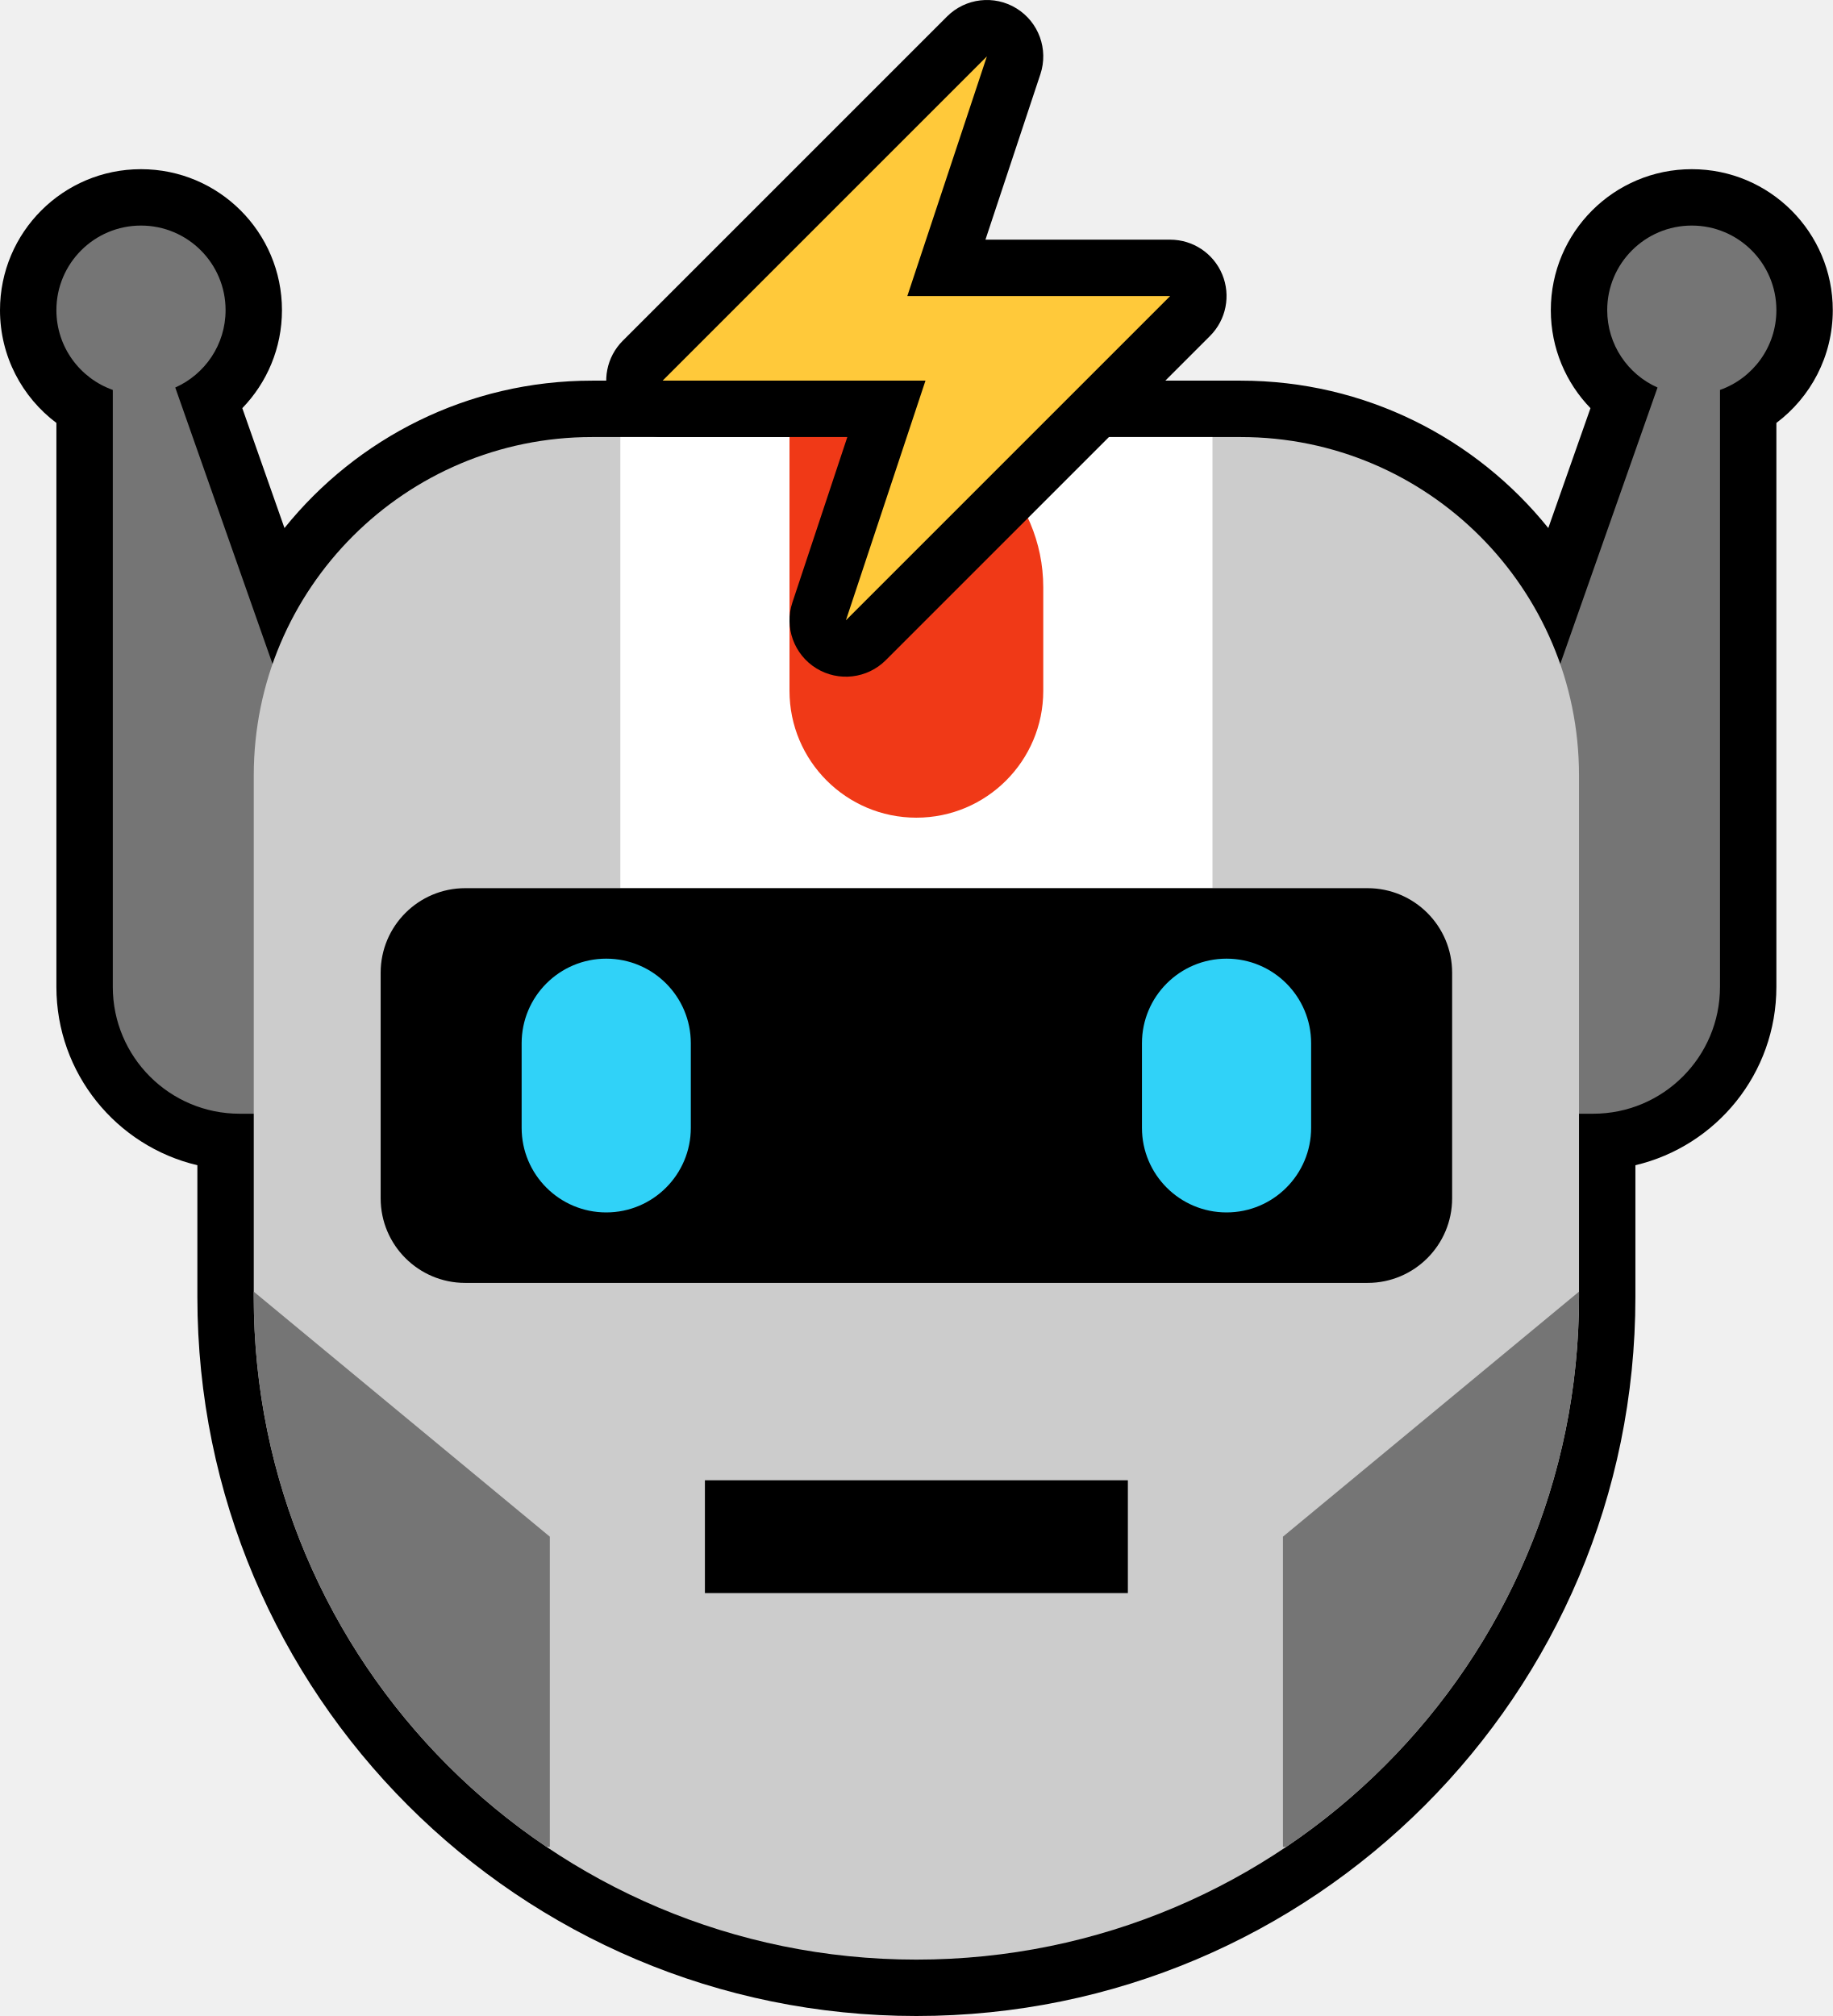
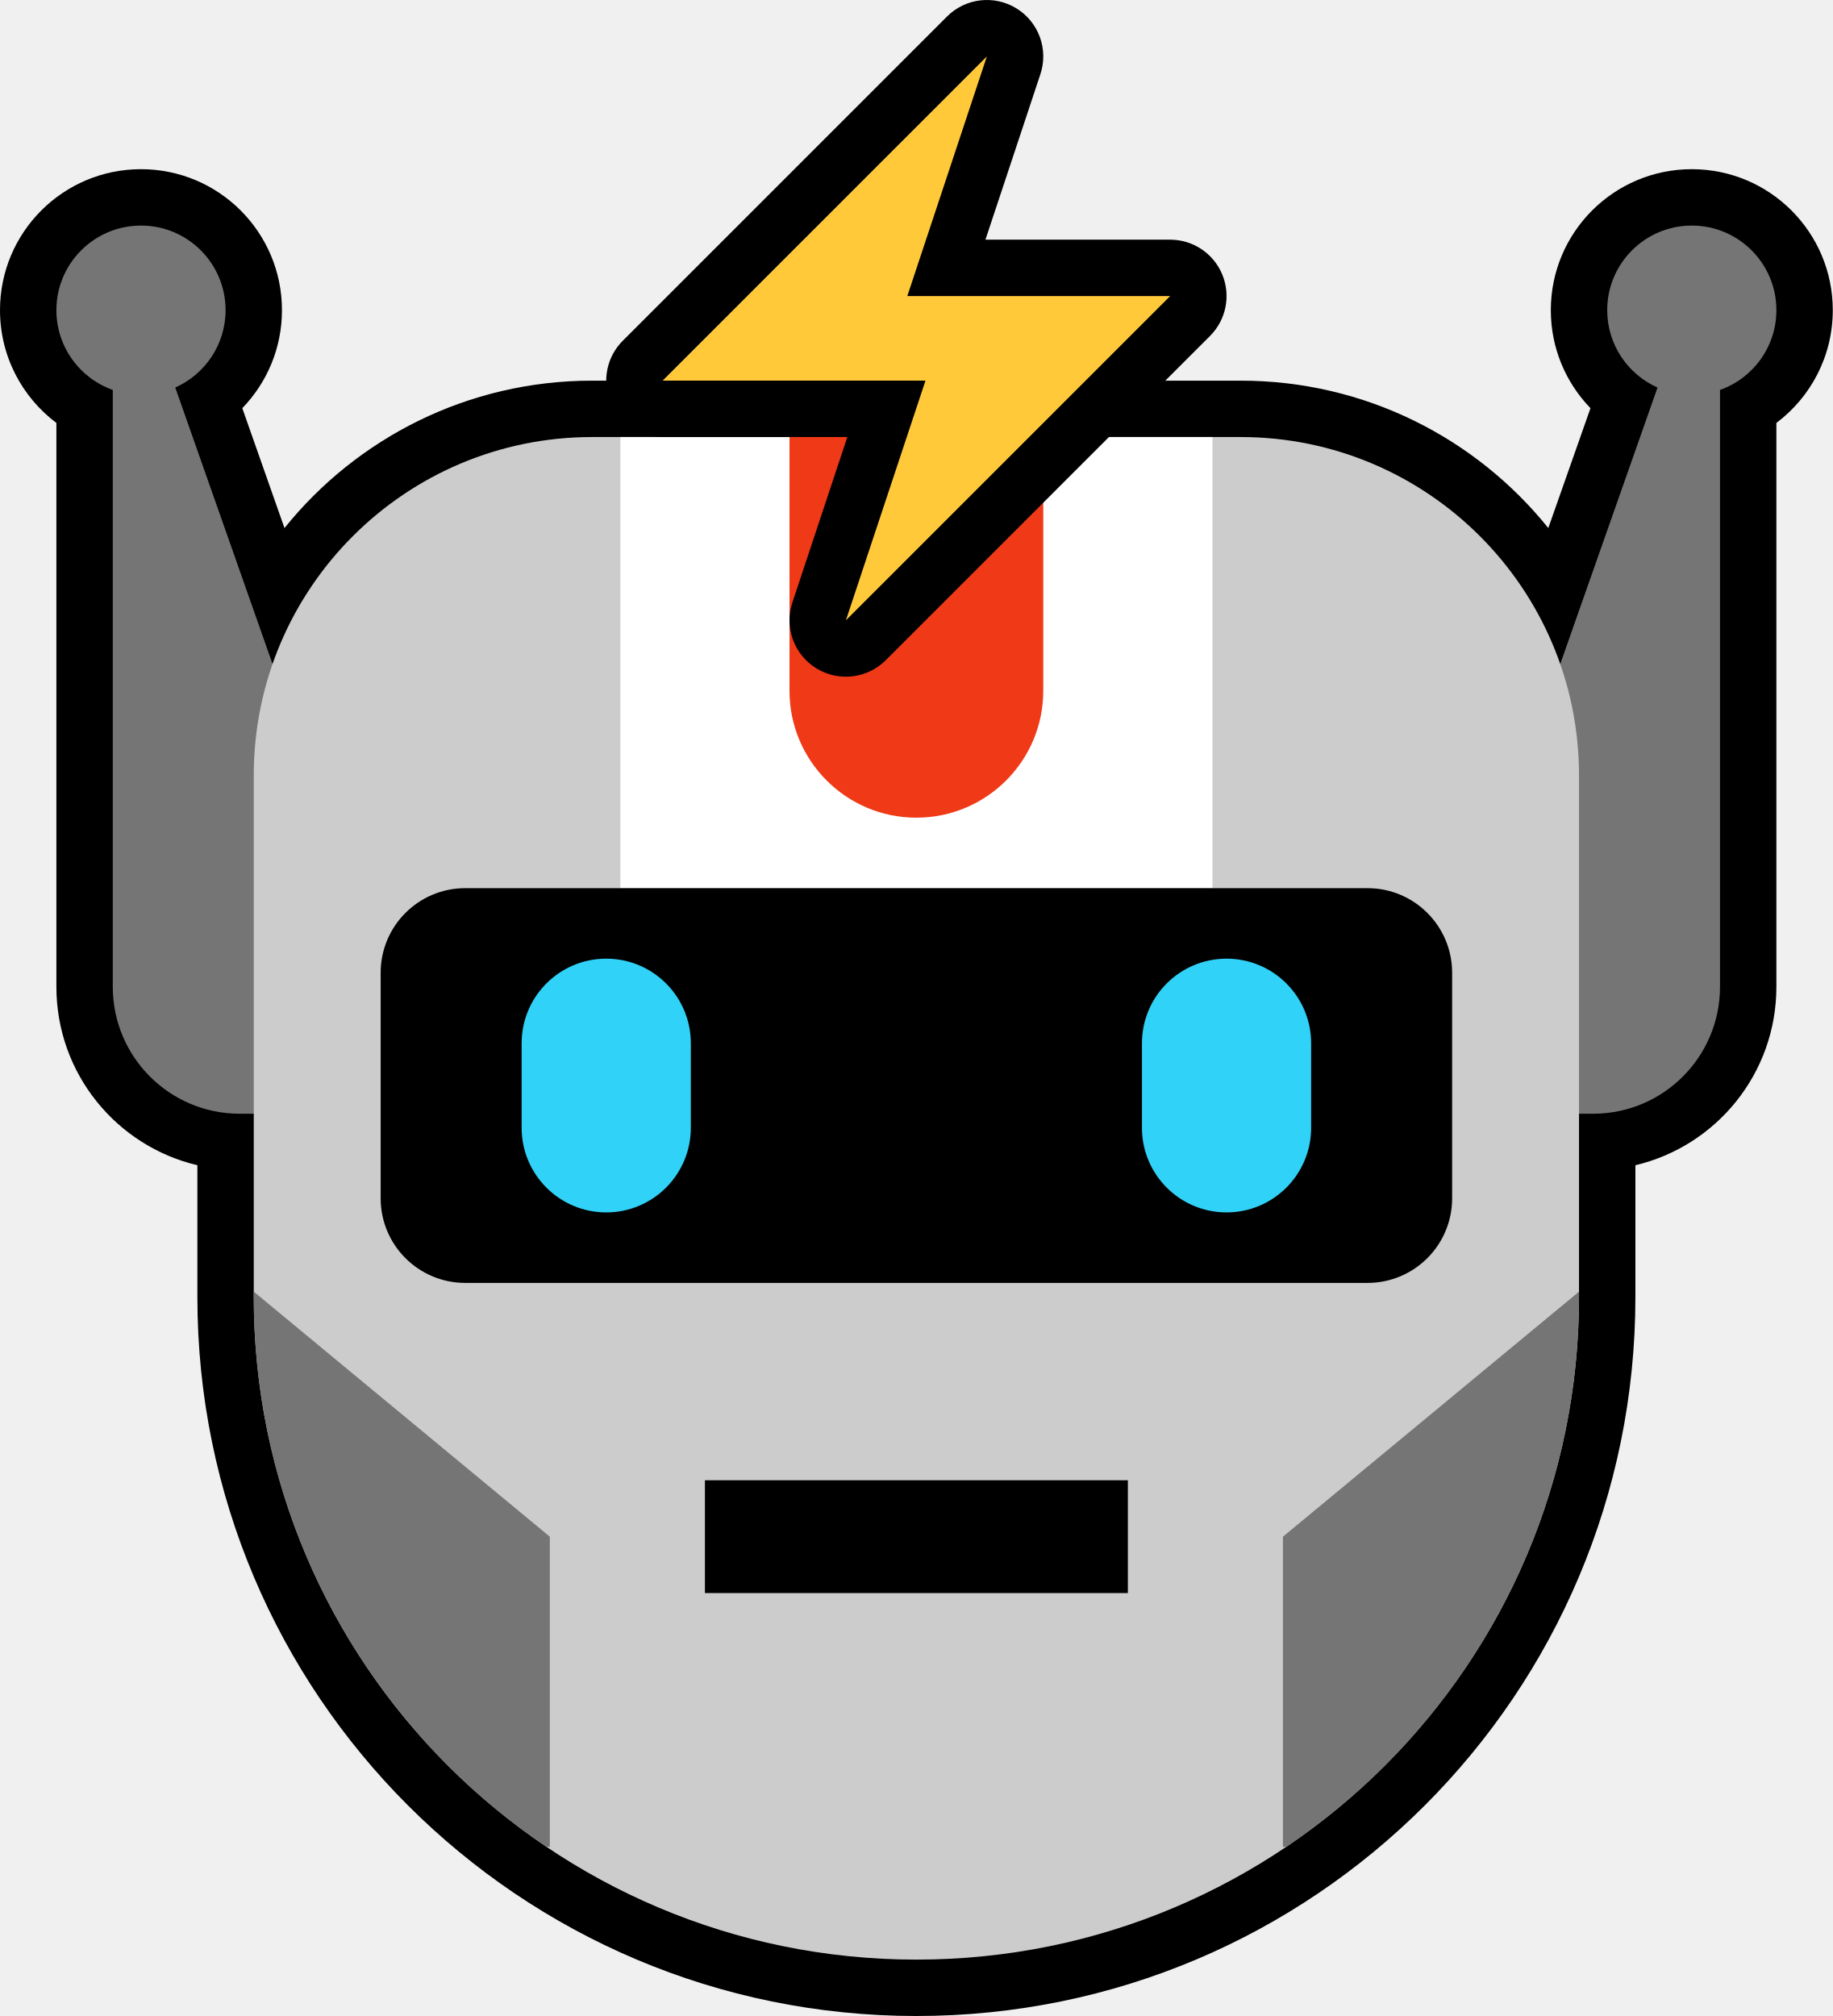
<svg xmlns="http://www.w3.org/2000/svg" width="480" height="528" viewBox="0 0 480 528" fill="none">
-   <path d="M73.846 81.231C73.846 60.839 57.315 44.308 36.923 44.308C16.531 44.308 0 60.839 0 81.231C0 93.324 5.809 104.039 14.769 110.768V258.462C14.769 281.159 30.523 300.177 51.692 305.177V339.693C51.692 443.692 136 528 240 528C343.999 528 428.307 443.692 428.307 339.693V305.177C449.477 300.177 465.23 281.159 465.23 258.462V110.768C474.191 104.039 480 93.324 480 81.231C480 60.839 463.469 44.308 443.077 44.308C422.685 44.308 406.154 60.839 406.154 81.231C406.154 91.218 410.118 100.265 416.541 106.902L405.495 138.296C386.552 114.763 357.507 99.693 324.923 99.693H155.077C122.492 99.693 93.448 114.763 74.504 138.296L63.458 106.902C69.882 100.265 73.846 91.218 73.846 81.231Z" fill="black" />
-   <path d="M420.924 81.231C420.924 68.996 430.842 59.077 443.077 59.077C455.313 59.077 465.231 68.996 465.231 81.231C465.231 90.877 459.066 99.083 450.462 102.124V258.462C450.462 276.814 435.584 291.692 417.231 291.692H406.154V180.923L434.102 101.492C426.339 98.047 420.924 90.272 420.924 81.231Z" fill="#757575" />
-   <path d="M59.079 81.231C59.079 68.996 49.16 59.077 36.925 59.077C24.69 59.077 14.771 68.996 14.771 81.231C14.771 90.877 20.936 99.083 29.541 102.124V258.462C29.541 276.814 44.419 291.692 62.772 291.692H73.848V180.923L45.9 101.492C53.664 98.047 59.079 90.272 59.079 81.231Z" fill="#757575" />
-   <path d="M66.46 203.077C66.46 154.136 106.134 114.462 155.075 114.462H324.921C373.862 114.462 413.537 154.136 413.537 203.077V339.693C413.537 435.535 335.841 513.231 239.998 513.231C144.156 513.231 66.46 435.535 66.46 339.692V203.077Z" fill="#CCCCCC" />
+   <path d="M73.846 81.232C73.846 60.84 57.315 44.309 36.923 44.309C16.531 44.309 0 60.84 0 81.232C0 93.325 5.809 104.04 14.769 110.769V258.463C14.769 281.16 30.523 300.178 51.692 305.178V339.694C51.692 443.693 136 528.001 240 528.001C343.999 528.001 428.307 443.693 428.307 339.694V305.178C449.477 300.178 465.23 281.16 465.23 258.463V110.769C474.191 104.04 480 93.325 480 81.232C480 60.84 463.469 44.309 443.077 44.309C422.685 44.309 406.154 60.84 406.154 81.232C406.154 91.219 410.118 100.266 416.541 106.903L405.495 138.297C386.552 114.764 357.507 99.694 324.923 99.694H155.077C122.492 99.694 93.448 114.764 74.504 138.297L63.458 106.903C69.882 100.266 73.846 91.219 73.846 81.232Z" fill="black" />
+   <path d="M420.924 81.231C420.924 68.996 430.842 59.078 443.077 59.078C455.313 59.078 465.231 68.996 465.231 81.231C465.231 90.877 459.066 99.084 450.462 102.125V258.462C450.462 276.815 435.584 291.693 417.231 291.693H406.154V180.924L434.102 101.492C426.339 98.048 420.924 90.272 420.924 81.231Z" fill="#757575" />
+   <path d="M59.079 81.231C59.079 68.996 49.16 59.078 36.925 59.078C24.69 59.078 14.771 68.996 14.771 81.231C14.771 90.877 20.936 99.084 29.541 102.125V258.462C29.541 276.815 44.419 291.693 62.772 291.693H73.848V180.924L45.9 101.492C53.664 98.048 59.079 90.272 59.079 81.231Z" fill="#757575" />
+   <path d="M66.46 203.078C66.46 154.137 106.134 114.462 155.075 114.462H324.921C373.862 114.462 413.537 154.137 413.537 203.078V339.693C413.537 435.536 335.841 513.231 239.998 513.231C144.156 513.231 66.46 435.536 66.46 339.693V203.078Z" fill="#CCCCCC" />
  <path d="M162.464 114.462H317.541V232.616H162.464V114.462Z" fill="white" />
-   <path d="M206.767 110.77H230.151C253.942 110.77 273.228 130.056 273.228 153.846V180.923C273.228 199.276 258.35 214.154 239.997 214.154C221.645 214.154 206.767 199.276 206.767 180.923V110.77Z" fill="#F03917" />
+   <path d="M206.767 110.769H273.228V180.923C273.228 199.276 258.35 214.154 239.997 214.154C221.645 214.154 206.767 199.276 206.767 180.923V110.769Z" fill="#F03917" />
  <path d="M184.615 387.692H295.384V417.231H184.615V387.692Z" fill="black" />
-   <path d="M99.693 254.77C99.693 242.534 109.612 232.616 121.847 232.616H358.155C370.39 232.616 380.309 242.534 380.309 254.77V313.846C380.309 326.082 370.39 336 358.155 336H121.847C109.612 336 99.693 326.082 99.693 313.846V254.77Z" fill="black" />
-   <path d="M136.616 273.231C136.616 260.996 146.535 251.077 158.77 251.077C171.005 251.077 180.924 260.996 180.924 273.231V295.385C180.924 307.62 171.005 317.539 158.77 317.539C146.535 317.539 136.616 307.62 136.616 295.385V273.231Z" fill="#30D2F8" />
-   <path d="M299.074 273.231C299.074 260.996 308.993 251.077 321.228 251.077C333.463 251.077 343.382 260.996 343.382 273.231V295.385C343.382 307.62 333.463 317.539 321.228 317.539C308.993 317.539 299.074 307.62 299.074 295.385V273.231Z" fill="#30D2F8" />
-   <path d="M143.118 483.692C96.874 452.519 66.46 399.658 66.46 339.693V338.292L143.998 402.462V483.692H143.118Z" fill="#757575" />
-   <path d="M413.536 338.292V339.693C413.536 399.658 383.122 452.519 336.878 483.692H335.998V402.462L413.536 338.292Z" fill="#757575" />
+   <path d="M99.693 254.768C99.693 242.533 109.612 232.614 121.847 232.614H358.155C370.39 232.614 380.309 242.533 380.309 254.768V313.845C380.309 326.08 370.39 335.999 358.155 335.999H121.847C109.612 335.999 99.693 326.08 99.693 313.845V254.768Z" fill="black" />
+   <path d="M136.616 273.23C136.616 260.994 146.535 251.076 158.77 251.076C171.005 251.076 180.924 260.994 180.924 273.23V295.383C180.924 307.619 171.005 317.537 158.77 317.537C146.535 317.537 136.616 307.619 136.616 295.383V273.23Z" fill="#30D2F8" />
+   <path d="M299.074 273.23C299.074 260.994 308.993 251.076 321.228 251.076C333.463 251.076 343.382 260.994 343.382 273.23V295.383C343.382 307.619 333.463 317.537 321.228 317.537C308.993 317.537 299.074 307.619 299.074 295.383V273.23Z" fill="#30D2F8" />
+   <path d="M143.118 483.694C96.874 452.521 66.46 399.659 66.46 339.694V338.293L143.998 402.463V483.694H143.118Z" fill="#757575" />
+   <path d="M413.536 338.293V339.694C413.536 399.659 383.122 452.521 336.878 483.694H335.998V402.463L413.536 338.293Z" fill="#757575" />
  <path fill-rule="evenodd" clip-rule="evenodd" d="M163.095 89.249C158.871 93.473 157.607 99.826 159.893 105.344C162.179 110.863 167.565 114.462 173.538 114.462H221.913L207.521 157.808C205.364 164.306 207.955 171.434 213.781 175.03C219.607 178.626 227.14 177.746 231.982 172.905L316.905 87.982C321.129 83.758 322.392 77.406 320.106 71.887C317.82 66.368 312.435 62.77 306.461 62.77H258.086L272.478 19.423C274.635 12.926 272.044 5.797 266.218 2.201C260.392 -1.394 252.859 -0.515 248.018 4.326L163.095 89.249Z" fill="black" />
-   <path d="M173.54 99.692L258.463 14.77L237.623 77.539H306.463L221.54 162.462L242.38 99.692H173.54Z" fill="#FFC93A" />
+   <path d="M173.54 99.692L258.463 14.769L237.623 77.538H306.463L221.54 162.461L242.38 99.692H173.54Z" fill="#FFC93A" />
</svg>
